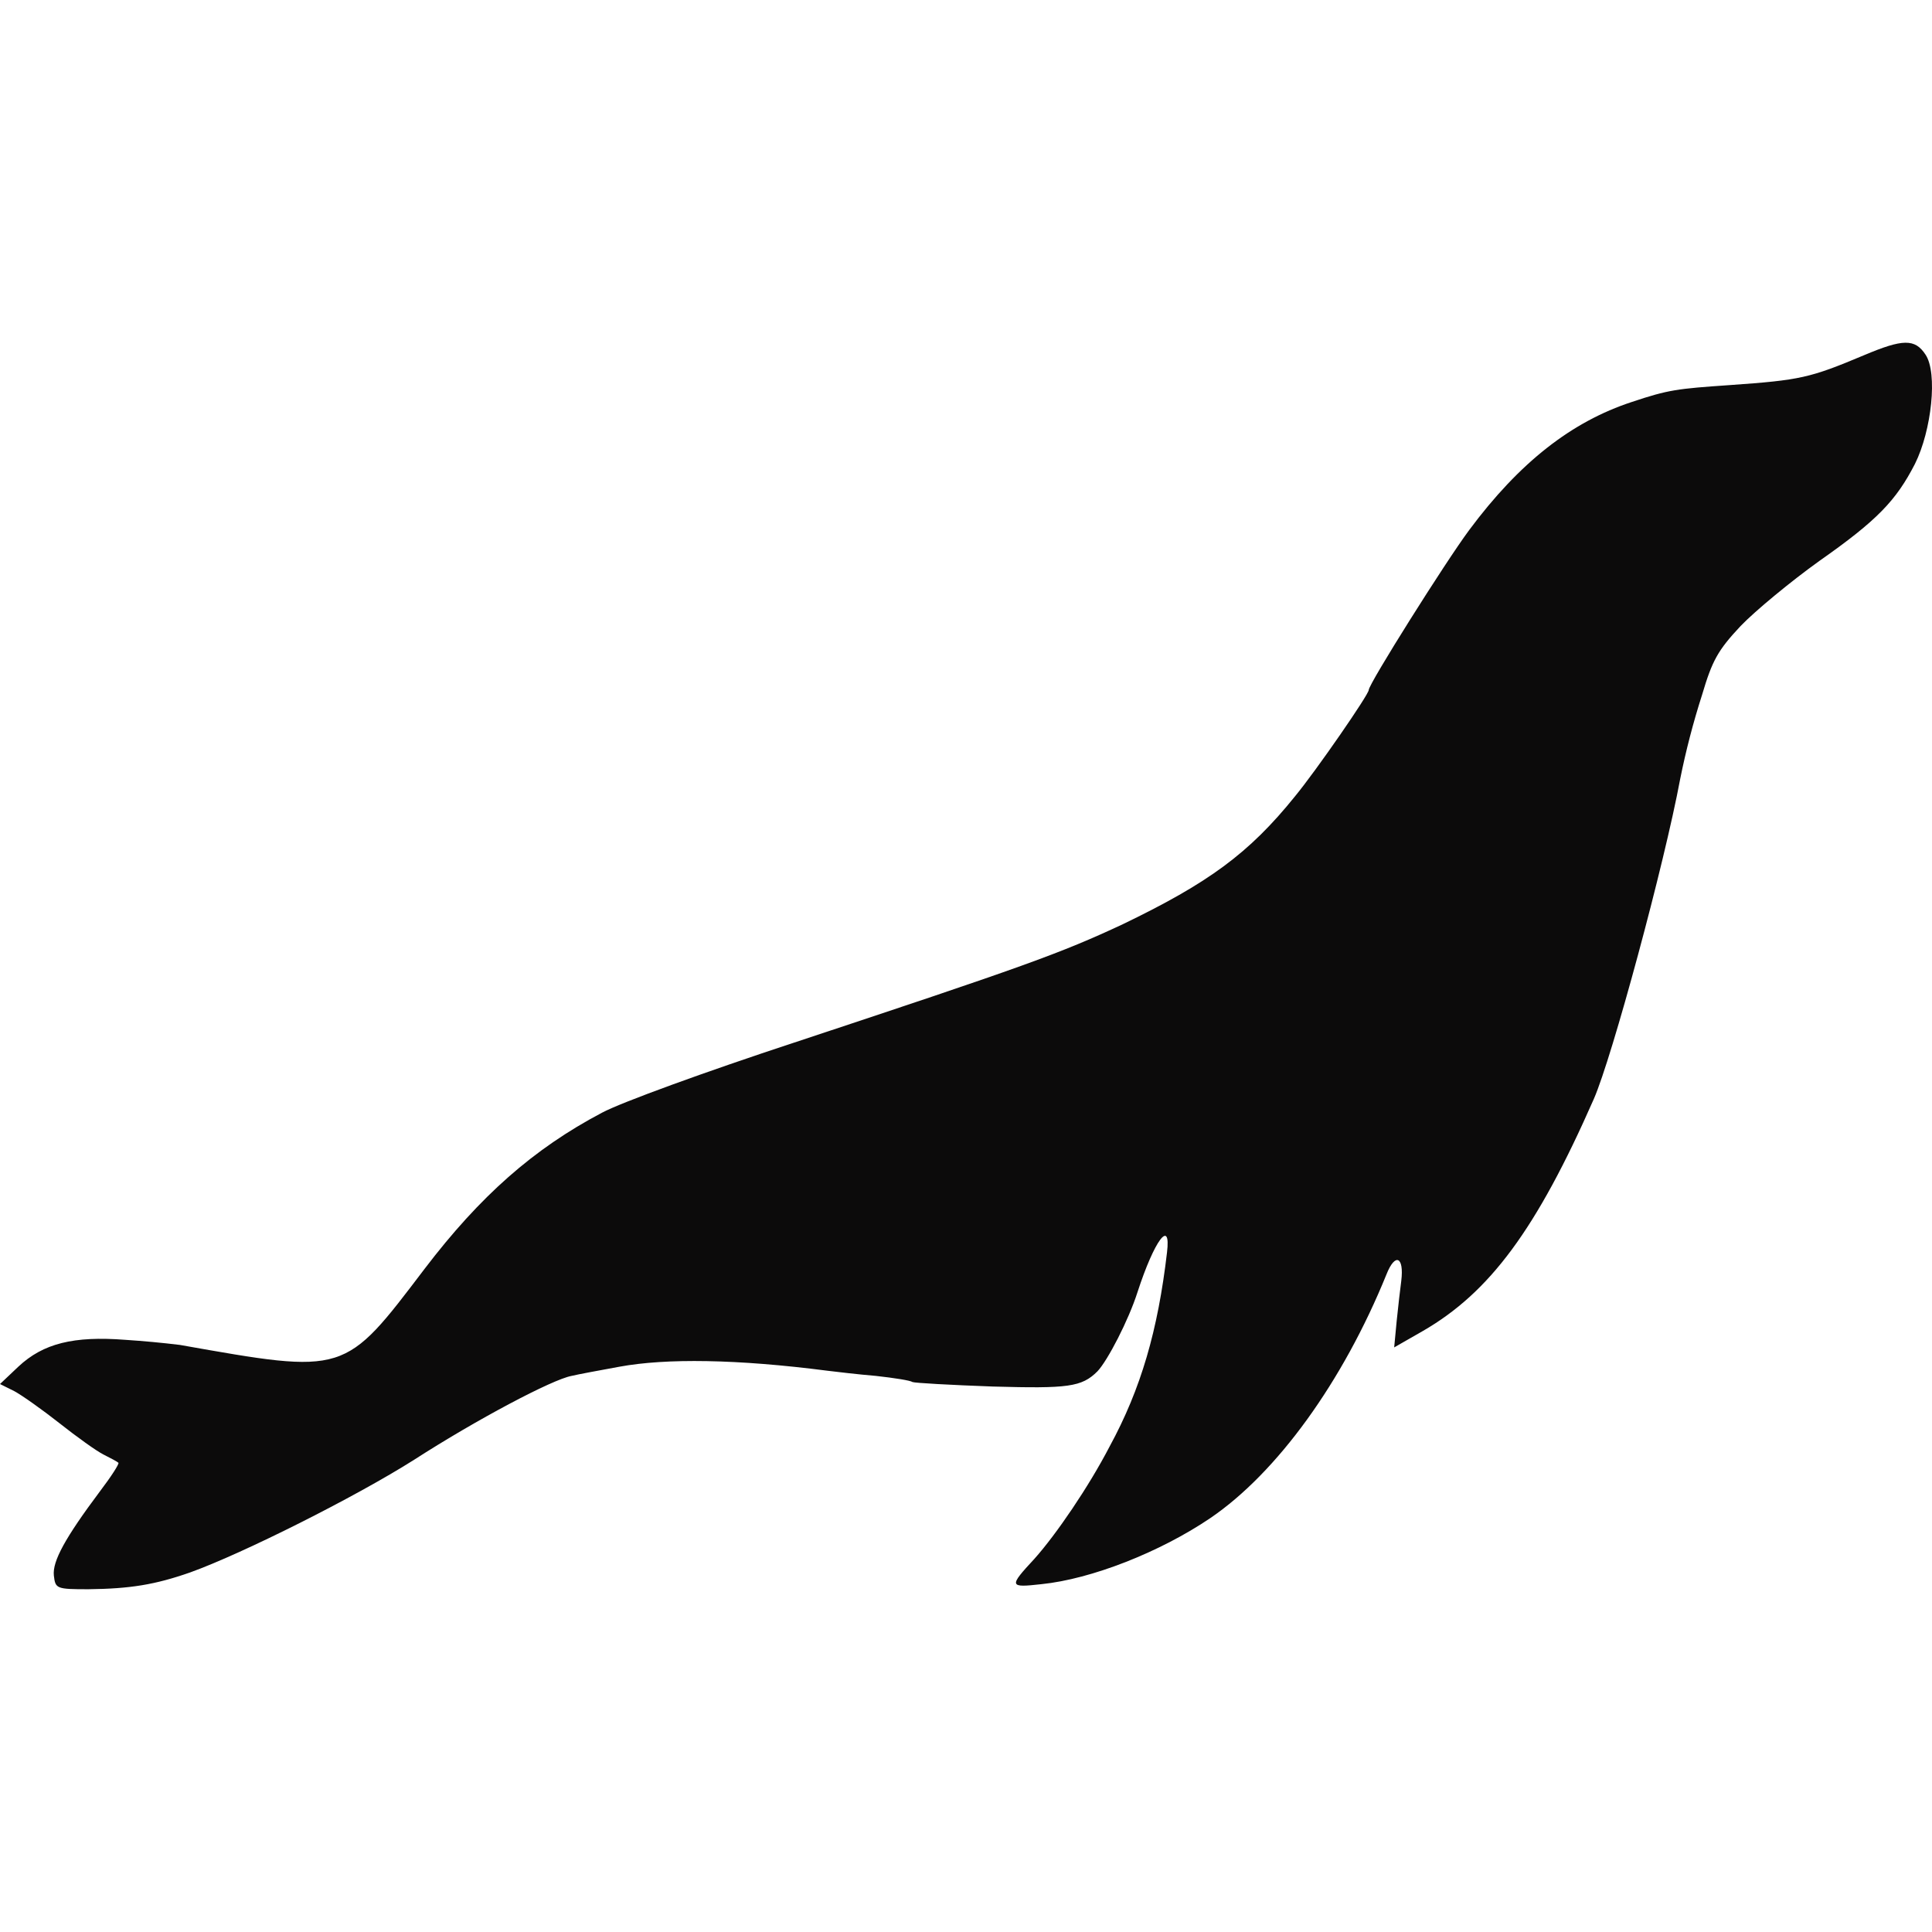
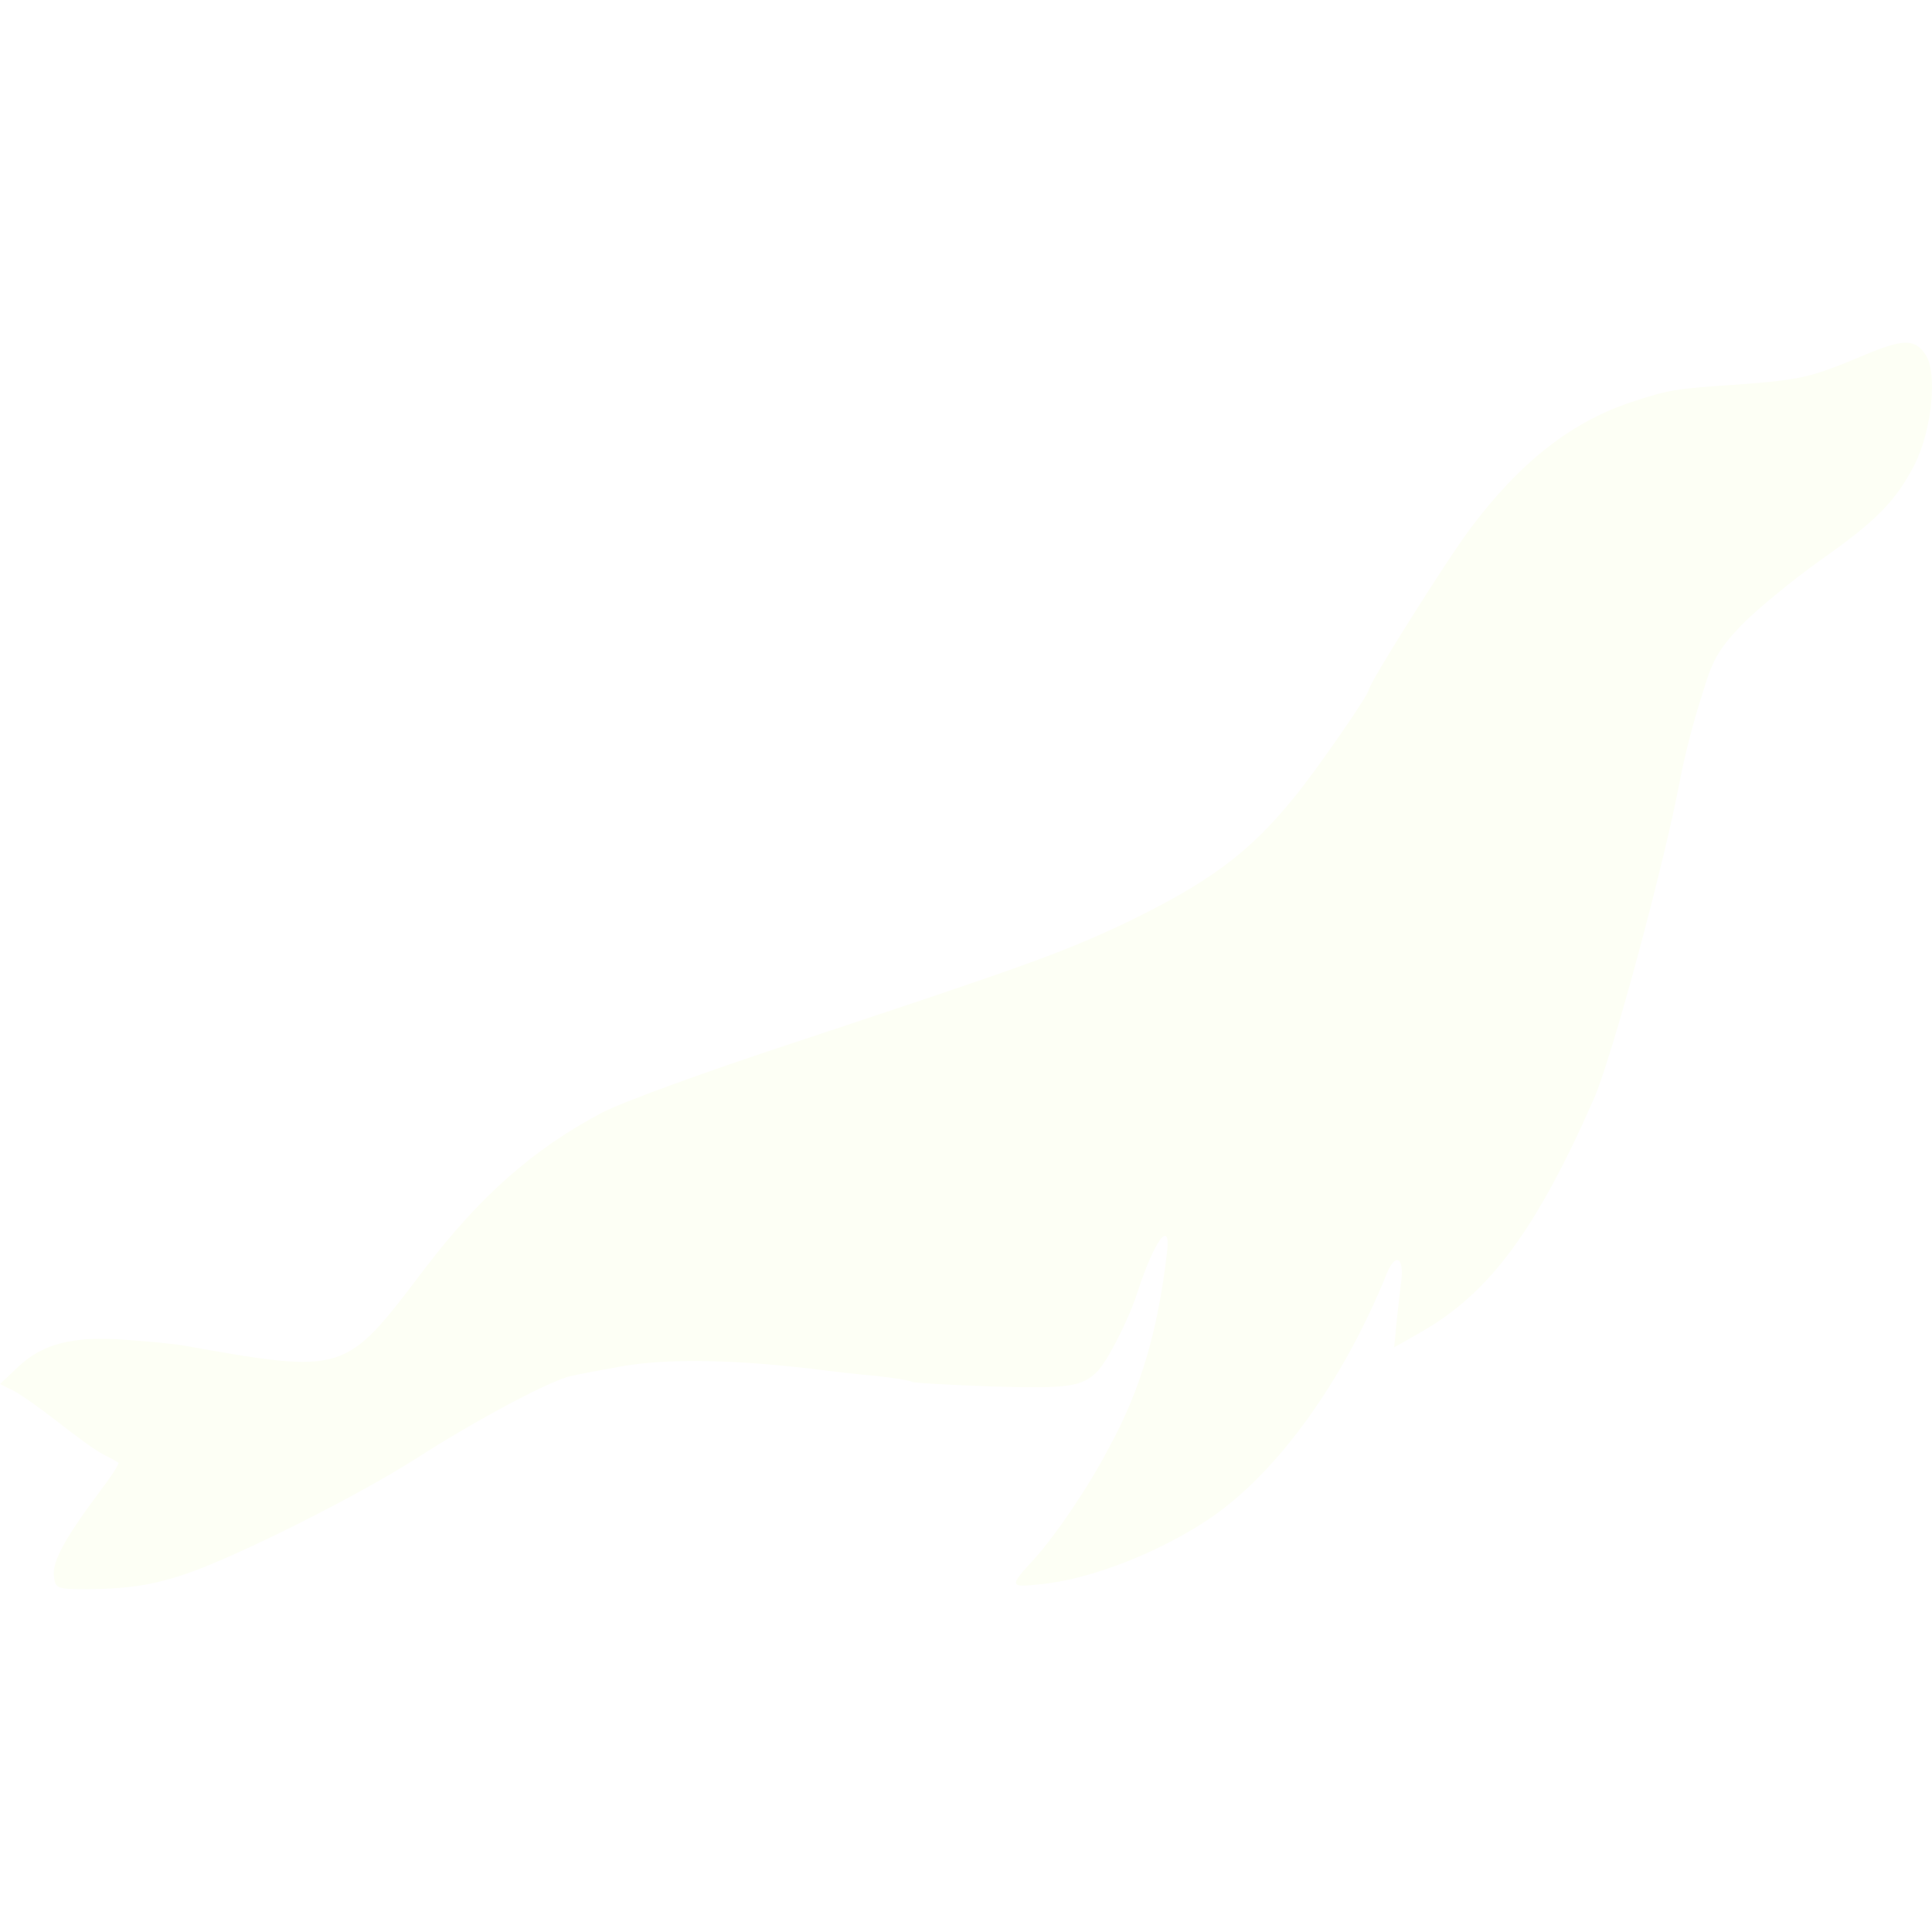
- <svg xmlns="http://www.w3.org/2000/svg" role="img" viewBox="0 0 24 24" width="40" fill="#0c0b0b">
+ <svg xmlns="http://www.w3.org/2000/svg" role="img" viewBox="0 0 24 24" width="40" fill="#fdfff5">
  <path d="M23.157 4.412c-.676.284-.79.31-1.673.372-.65.045-.757.057-1.212.209-.75.246-1.395.75-2.02 1.59-.296.398-1.249 1.913-1.249 1.988 0 .057-.65.998-.915 1.32-.574.713-1.08 1.079-2.14 1.59-.77.36-1.224.524-4.102 1.477-1.073.353-2.133.738-2.367.864-.852.449-1.515 1.036-2.203 1.938-1.003 1.32-.972 1.313-3.042.947a12.264 12.264 0 00-.675-.063c-.644-.05-1.023.044-1.332.334L0 17.193l.177.088c.094.05.353.234.561.398.215.17.461.347.55.391.088.044.17.088.183.101.012.013-.089.17-.228.353-.435.581-.593.871-.574 1.048.019.164.032.17.43.17.517-.006.826-.056 1.261-.208.65-.233 2.058-.94 2.784-1.4.776-.5 1.717-.998 1.956-1.042.082-.02.354-.07.594-.114.58-.107 1.464-.095 2.587.05.108.013.373.045.6.064.227.025.43.057.454.076.026.012.474.037.998.056.934.026 1.104.007 1.3-.189.126-.133.385-.631.498-.985.209-.643.417-.921.366-.492-.113.966-.322 1.692-.713 2.411-.259.499-.663 1.092-.934 1.395-.322.347-.315.36.088.315.619-.063 1.471-.397 2.096-.82.827-.562 1.647-1.691 2.19-3.03.107-.27.22-.22.183.083-.013.094-.038.315-.057.498l-.031.328.353-.202c.833-.48 1.414-1.262 2.127-2.884.227-.518.877-2.922 1.073-3.976a9.64 9.64 0 01.271-1.042c.127-.429.196-.555.48-.858.183-.19.625-.555.978-.808.72-.505.953-.75 1.187-1.205.208-.417.284-1.13.132-1.357-.132-.202-.284-.196-.763.006Z" />
</svg>
